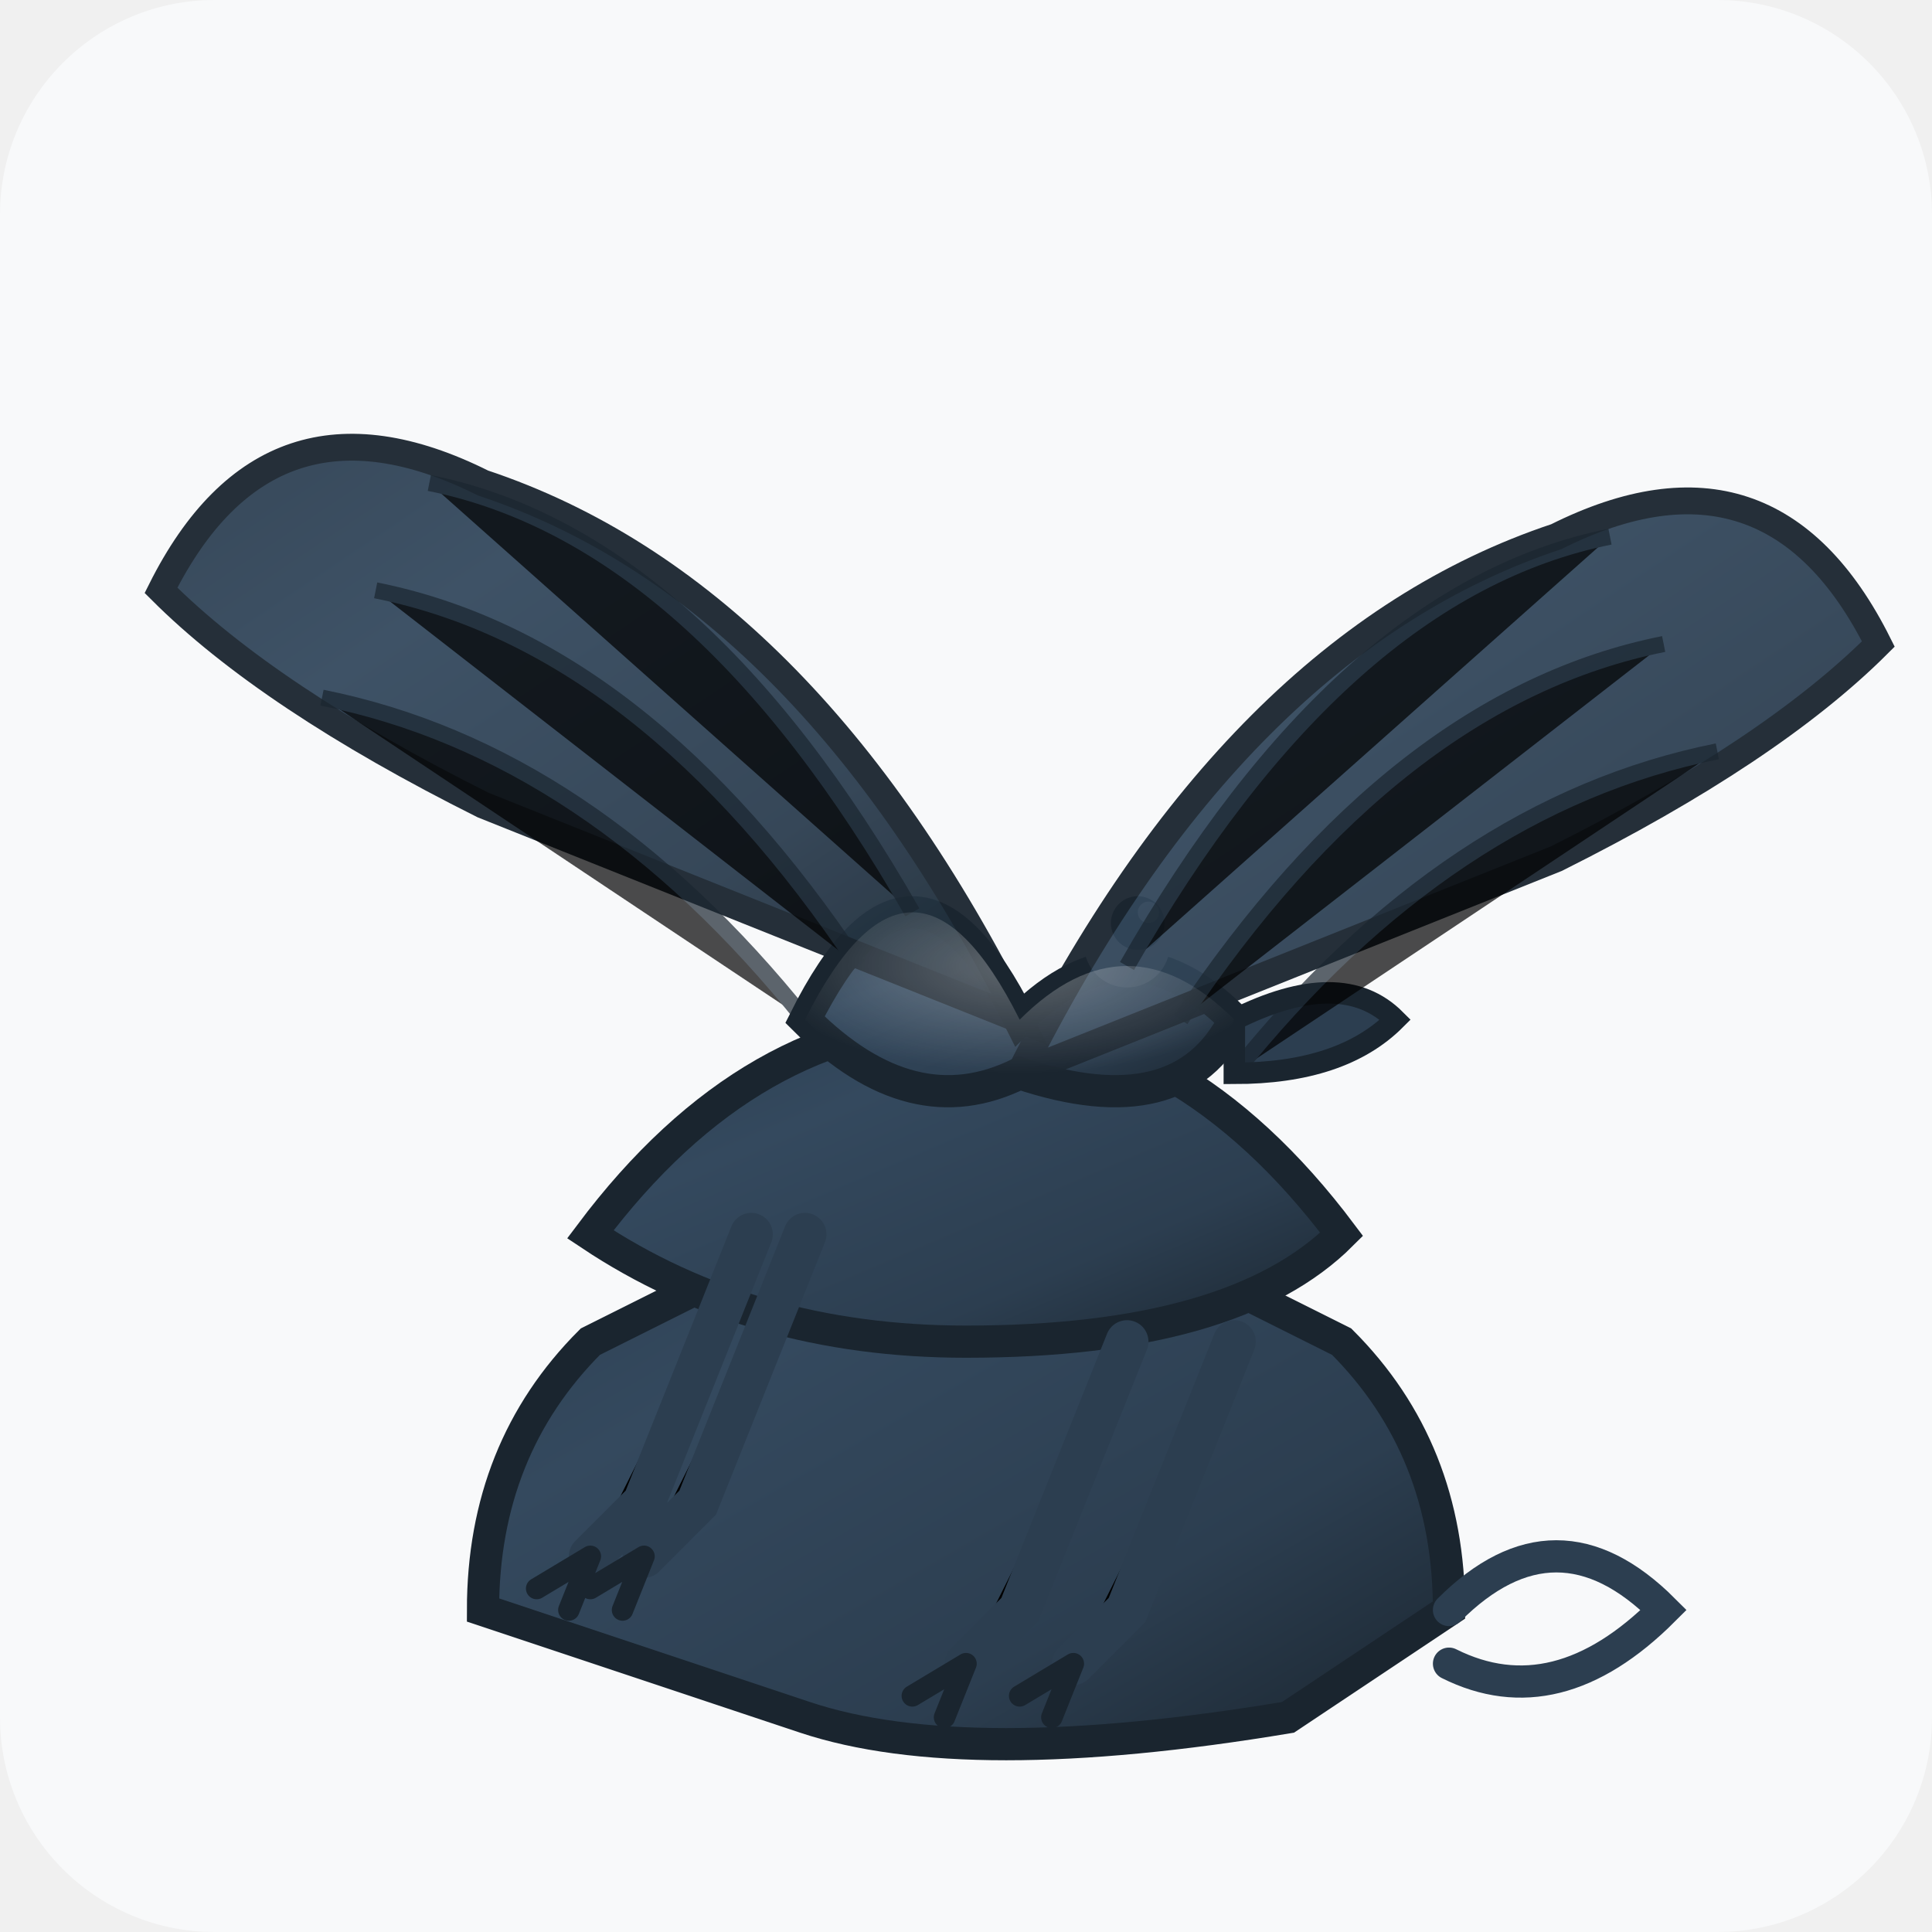
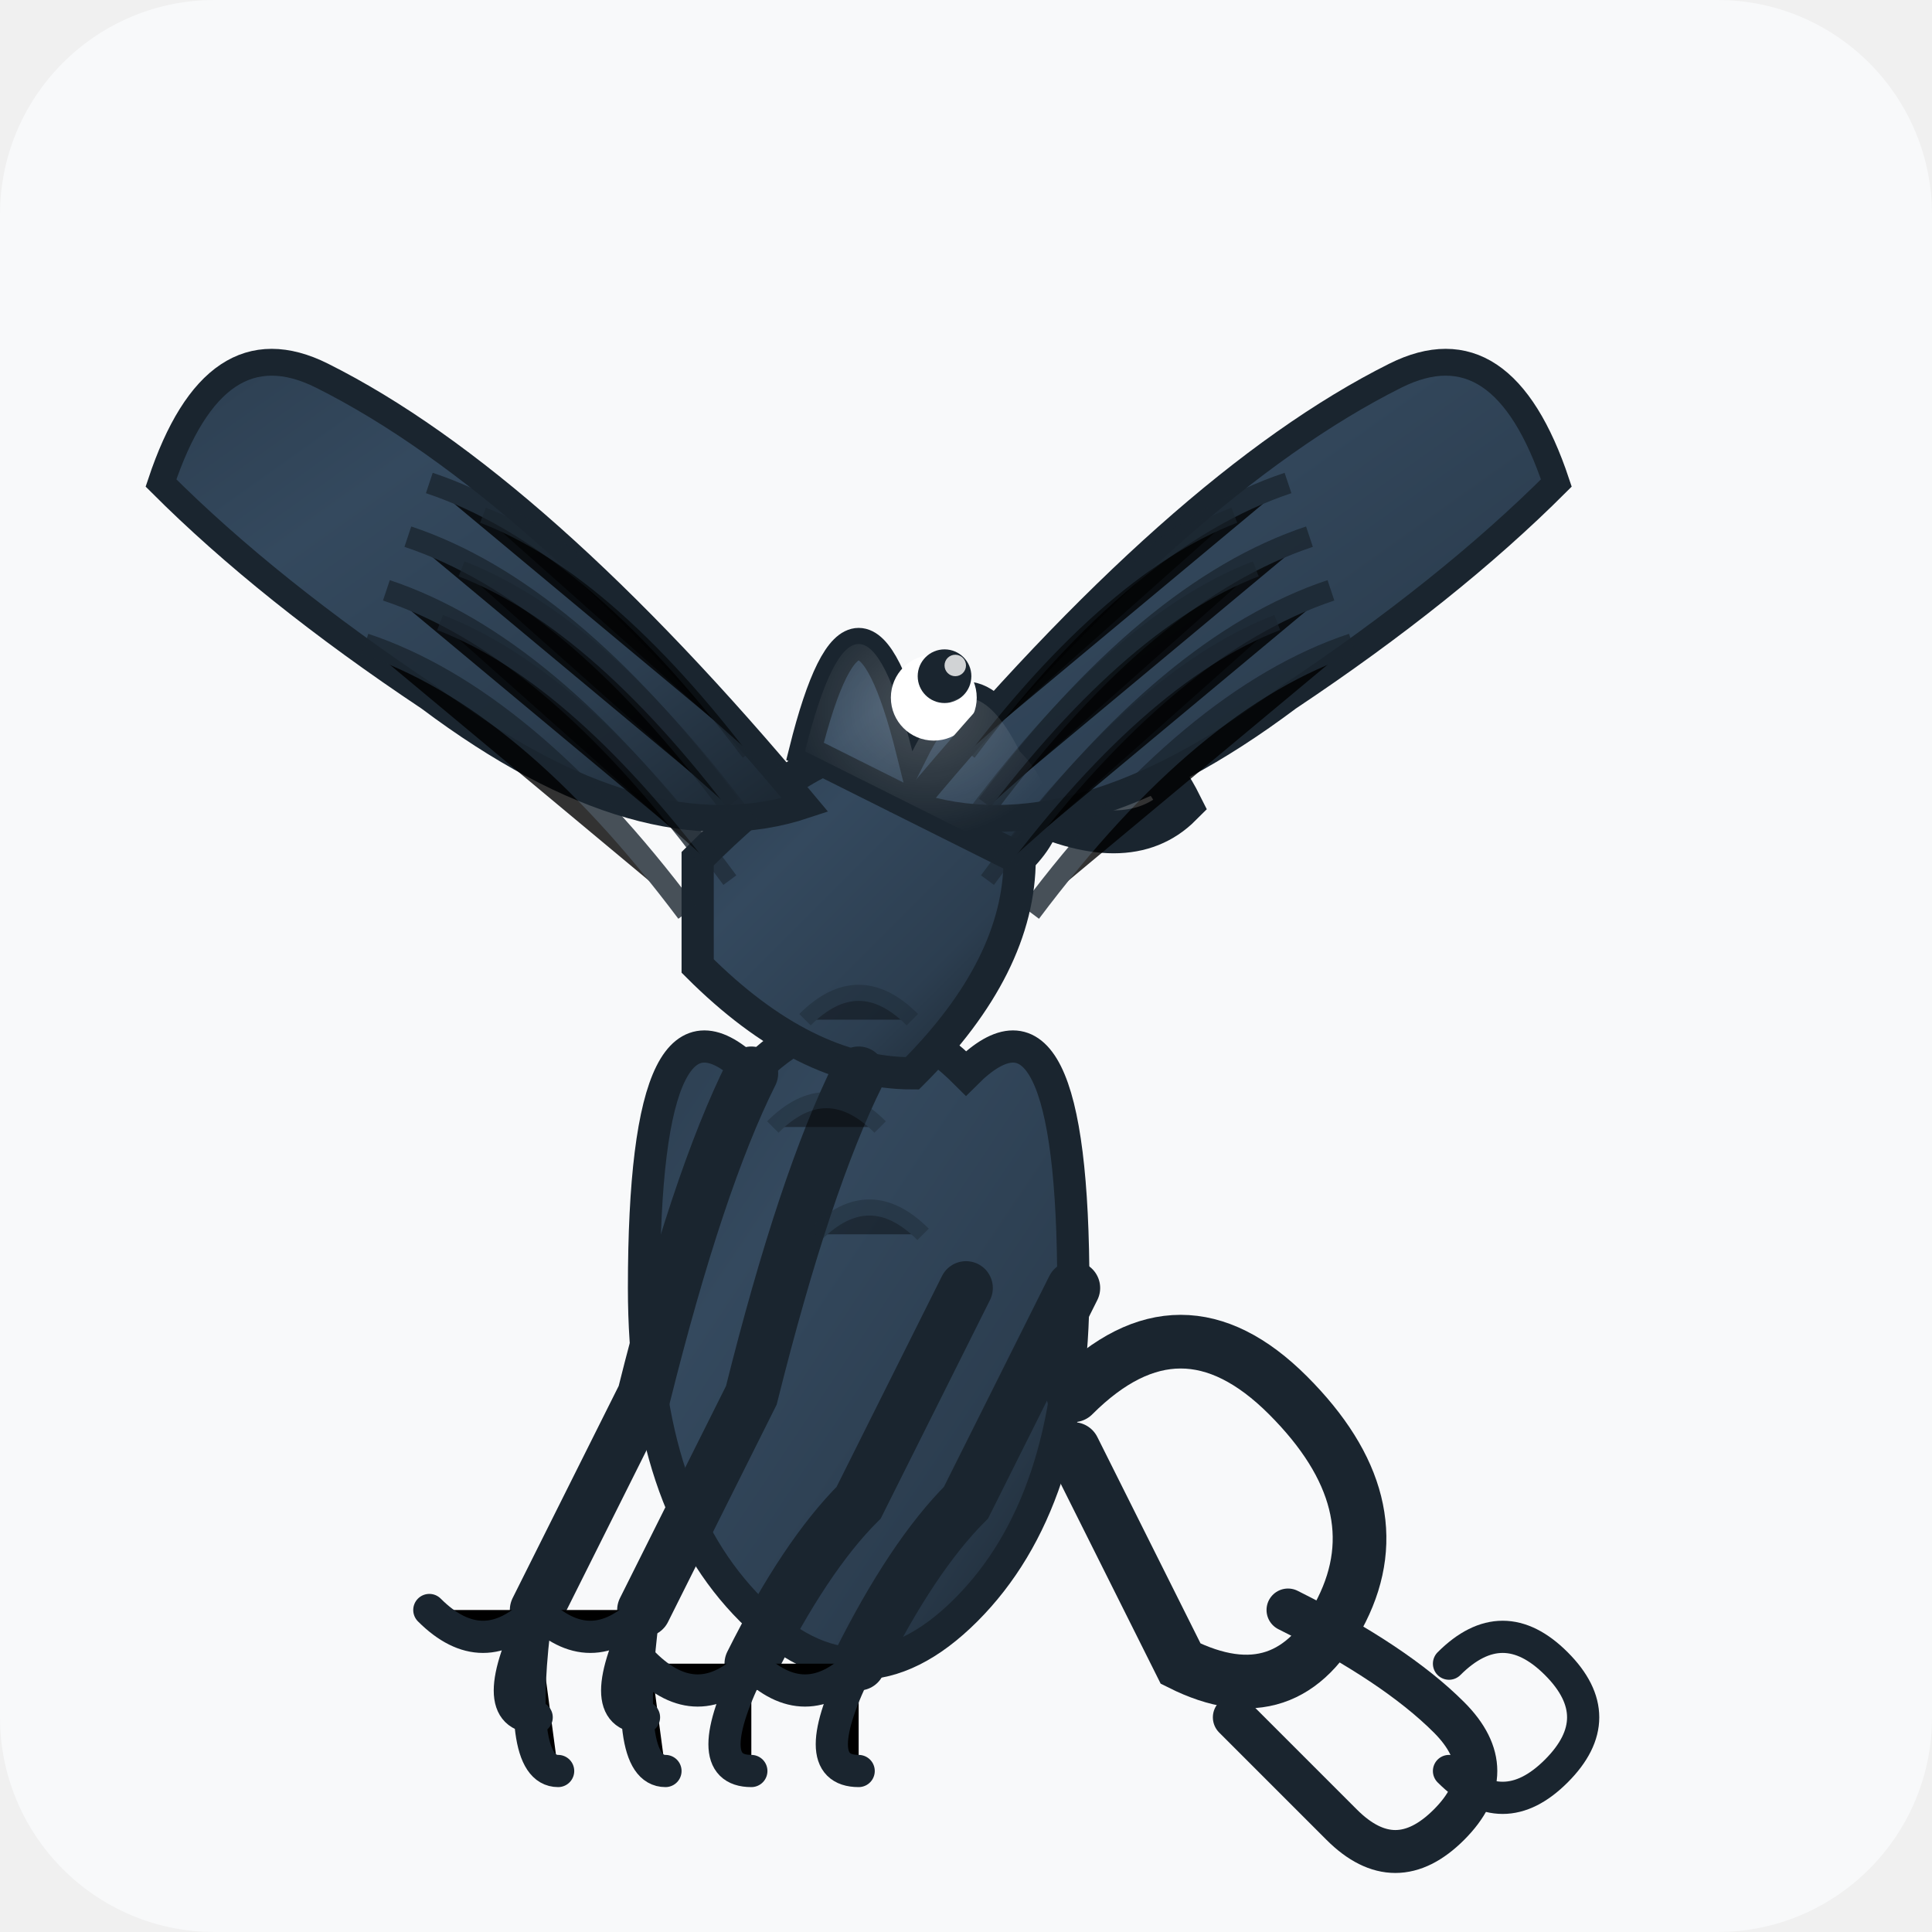
<svg xmlns="http://www.w3.org/2000/svg" viewBox="0 0 180 180" width="180" height="180">
  <defs>
    <linearGradient id="griffinGradientLarge" x1="0%" y1="0%" x2="100%" y2="100%">
      <stop offset="0%" style="stop-color:#2c3e50;stop-opacity:1" />
      <stop offset="30%" style="stop-color:#34495e;stop-opacity:1" />
      <stop offset="70%" style="stop-color:#2c3e50;stop-opacity:1" />
      <stop offset="100%" style="stop-color:#1a252f;stop-opacity:1" />
    </linearGradient>
    <radialGradient id="highlight" cx="50%" cy="30%" r="60%">
-       <stop offset="0%" style="stop-color:#ffffff;stop-opacity:0.3" />
+       <stop offset="0%" style="stop-color:#ffffff;stop-opacity:0.2" />
      <stop offset="100%" style="stop-color:#ffffff;stop-opacity:0" />
    </radialGradient>
  </defs>
  <rect width="180" height="180" fill="#f8f9fa" rx="20" />
-   <path d="M45 150 Q45 135 55 125 L75 115 Q90 105 105 115 L125 125 Q135 135 135 150 L120 160 Q90 165 75 160 Z" fill="url(#griffinGradientLarge)" stroke="#1a252f" stroke-width="3" />
-   <path d="M55 115 Q70 95 90 95 Q110 95 125 115 Q115 125 90 125 Q70 125 55 115 Z" fill="url(#griffinGradientLarge)" stroke="#1a252f" stroke-width="3" />
-   <path d="M75 95 Q85 75 95 95 Q105 85 115 95 Q110 105 95 100 Q85 105 75 95 Z" fill="url(#griffinGradientLarge)" stroke="#1a252f" stroke-width="3" />
-   <path d="M115 95 Q125 90 130 95 Q125 100 115 100 Z" fill="#2c3e50" stroke="#1a252f" stroke-width="2" />
-   <circle cx="105" cy="88" r="4" fill="#ffffff" />
-   <circle cx="106" cy="86" r="2.5" fill="#1a252f" />
-   <circle cx="107" cy="85" r="1" fill="#ffffff" opacity="0.8" />
-   <path d="M95 95 Q75 55 45 45 Q25 35 15 55 Q25 65 45 75 Q70 85 95 95 Z" fill="url(#griffinGradientLarge)" stroke="#1a252f" stroke-width="2.5" opacity="0.95" />
-   <path d="M85 85 Q65 50 40 45 M80 90 Q60 60 35 55 M75 95 Q55 70 30 65" stroke="#1a252f" stroke-width="1.5" opacity="0.7" />
-   <path d="M95 100 Q115 60 145 50 Q165 40 175 60 Q165 70 145 80 Q120 90 95 100 Z" fill="url(#griffinGradientLarge)" stroke="#1a252f" stroke-width="2.5" opacity="0.95" />
-   <path d="M105 90 Q125 55 150 50 M110 95 Q130 65 155 60 M115 100 Q135 75 160 70" stroke="#1a252f" stroke-width="1.5" opacity="0.7" />
-   <path d="M70 115 L60 140 L55 145 M75 115 L65 140 L60 145" stroke="#2c3e50" stroke-width="4" stroke-linecap="round" />
-   <path d="M55 145 L50 148 M55 145 L53 150 M60 145 L55 148 M60 145 L58 150" stroke="#1a252f" stroke-width="2" stroke-linecap="round" />
-   <path d="M105 125 L95 150 L90 155 M115 125 L105 150 L100 155" stroke="#2c3e50" stroke-width="4" stroke-linecap="round" />
-   <path d="M90 155 L85 158 M90 155 L88 160 M100 155 L95 158 M100 155 L98 160" stroke="#1a252f" stroke-width="2" stroke-linecap="round" />
-   <path d="M135 150 Q145 140 155 150 Q145 160 135 155" fill="none" stroke="#2c3e50" stroke-width="3" stroke-linecap="round" />
-   <path d="M75 95 Q85 75 95 95 Q105 85 115 95 Q110 105 95 100 Q85 105 75 95 Z" fill="url(#highlight)" />
+   <path d="M70 100 Q60 90 60 120 Q60 140 70 150 Q80 160 90 150 Q100 140 100 120 Q100 90 90 100 Q80 90 70 100 Z" fill="url(#griffinGradientLarge)" stroke="#1a252f" stroke-width="3" />
+   <path d="M65 80 Q75 70 80 70 Q85 70 95 80 Q95 90 85 100 Q75 100 65 90 Q65 80 65 80 Z" fill="url(#griffinGradientLarge)" stroke="#1a252f" stroke-width="3" />
+   <path d="M75 70 Q80 50 85 70 Q90 60 95 70 Q100 75 95 80 Q85 75 75 70 Z" fill="url(#griffinGradientLarge)" stroke="#1a252f" stroke-width="3" />
+   <path d="M95 70 Q105 65 110 75 Q105 80 95 75" fill="none" stroke="#1a252f" stroke-width="4" stroke-linecap="round" />
+   <circle cx="87" cy="65" r="4" fill="#ffffff" />
+   <circle cx="88" cy="63" r="2.5" fill="#1a252f" />
+   <circle cx="89" cy="62" r="1" fill="#ffffff" opacity="0.8" />
+   <path d="M75 75 Q50 45 30 35 Q20 30 15 45 Q25 55 40 65 Q60 80 75 75 Z" fill="url(#griffinGradientLarge)" stroke="#1a252f" stroke-width="2.5" />
+   <path d="M70 70 Q55 50 40 45 M68 75 Q53 55 38 50 M66 80 Q51 60 36 55 M64 85 Q49 65 34 60" stroke="#1a252f" stroke-width="2" opacity="0.8" />
+   <path d="M72 72 Q58 53 45 48 M70 77 Q56 58 43 53 M68 82 Q54 63 41 58" stroke="#1a252f" stroke-width="1.5" opacity="0.6" />
+   <path d="M85 75 Q110 45 130 35 Q140 30 145 45 Q135 55 120 65 Q100 80 85 75 Z" fill="url(#griffinGradientLarge)" stroke="#1a252f" stroke-width="2.5" />
+   <path d="M90 70 Q105 50 120 45 M92 75 Q107 55 122 50 M94 80 Q109 60 124 55 M96 85 Q111 65 126 60" stroke="#1a252f" stroke-width="2" opacity="0.8" />
+   <path d="M88 72 Q102 53 115 48 M90 77 Q104 58 117 53 M92 82 Q106 63 119 58" stroke="#1a252f" stroke-width="1.5" opacity="0.6" />
+   <path d="M70 100 Q65 110 60 130 Q55 140 50 150" stroke="#1a252f" stroke-width="5" stroke-linecap="round" fill="none" />
+   <path d="M80 100 Q75 110 70 130 Q65 140 60 150" stroke="#1a252f" stroke-width="5" stroke-linecap="round" fill="none" />
+   <path d="M50 150 Q45 155 40 150 M50 150 Q45 160 50 160 M50 150 Q48 165 52 165 M60 150 Q55 155 50 150 M60 150 Q55 160 60 160 M60 150 Q58 165 62 165" stroke="#1a252f" stroke-width="3" stroke-linecap="round" />
+   <path d="M90 120 Q85 130 80 140 Q75 145 70 155" stroke="#1a252f" stroke-width="5" stroke-linecap="round" fill="none" />
+   <path d="M100 120 Q95 130 90 140 Q85 145 80 155" stroke="#1a252f" stroke-width="5" stroke-linecap="round" fill="none" />
+   <path d="M70 155 Q65 160 60 155 M70 155 Q65 165 70 165 M80 155 Q75 160 70 155 M80 155 Q75 165 80 165" stroke="#1a252f" stroke-width="3" stroke-linecap="round" />
+   <path d="M100 130 Q110 120 120 130 Q130 140 125 150 Q120 160 110 155 Q105 145 100 135" fill="none" stroke="#1a252f" stroke-width="5" stroke-linecap="round" />
+   <path d="M120 150 Q130 155 135 160 Q140 165 135 170 Q130 175 125 170 Q120 165 115 160" fill="none" stroke="#1a252f" stroke-width="4" stroke-linecap="round" />
+   <path d="M135 165 Q140 170 145 165 Q150 160 145 155 Q140 150 135 155" fill="none" stroke="#1a252f" stroke-width="3" stroke-linecap="round" />
+   <path d="M75 95 Q80 90 85 95 M72 105 Q77 100 82 105 M76 115 Q81 110 86 115" stroke="#1a252f" stroke-width="1.5" opacity="0.4" />
+   <path d="M75 70 Q80 50 85 70 Q90 60 95 70 Q100 75 95 80 Q85 75 75 70 Z" fill="url(#highlight)" />
</svg>
